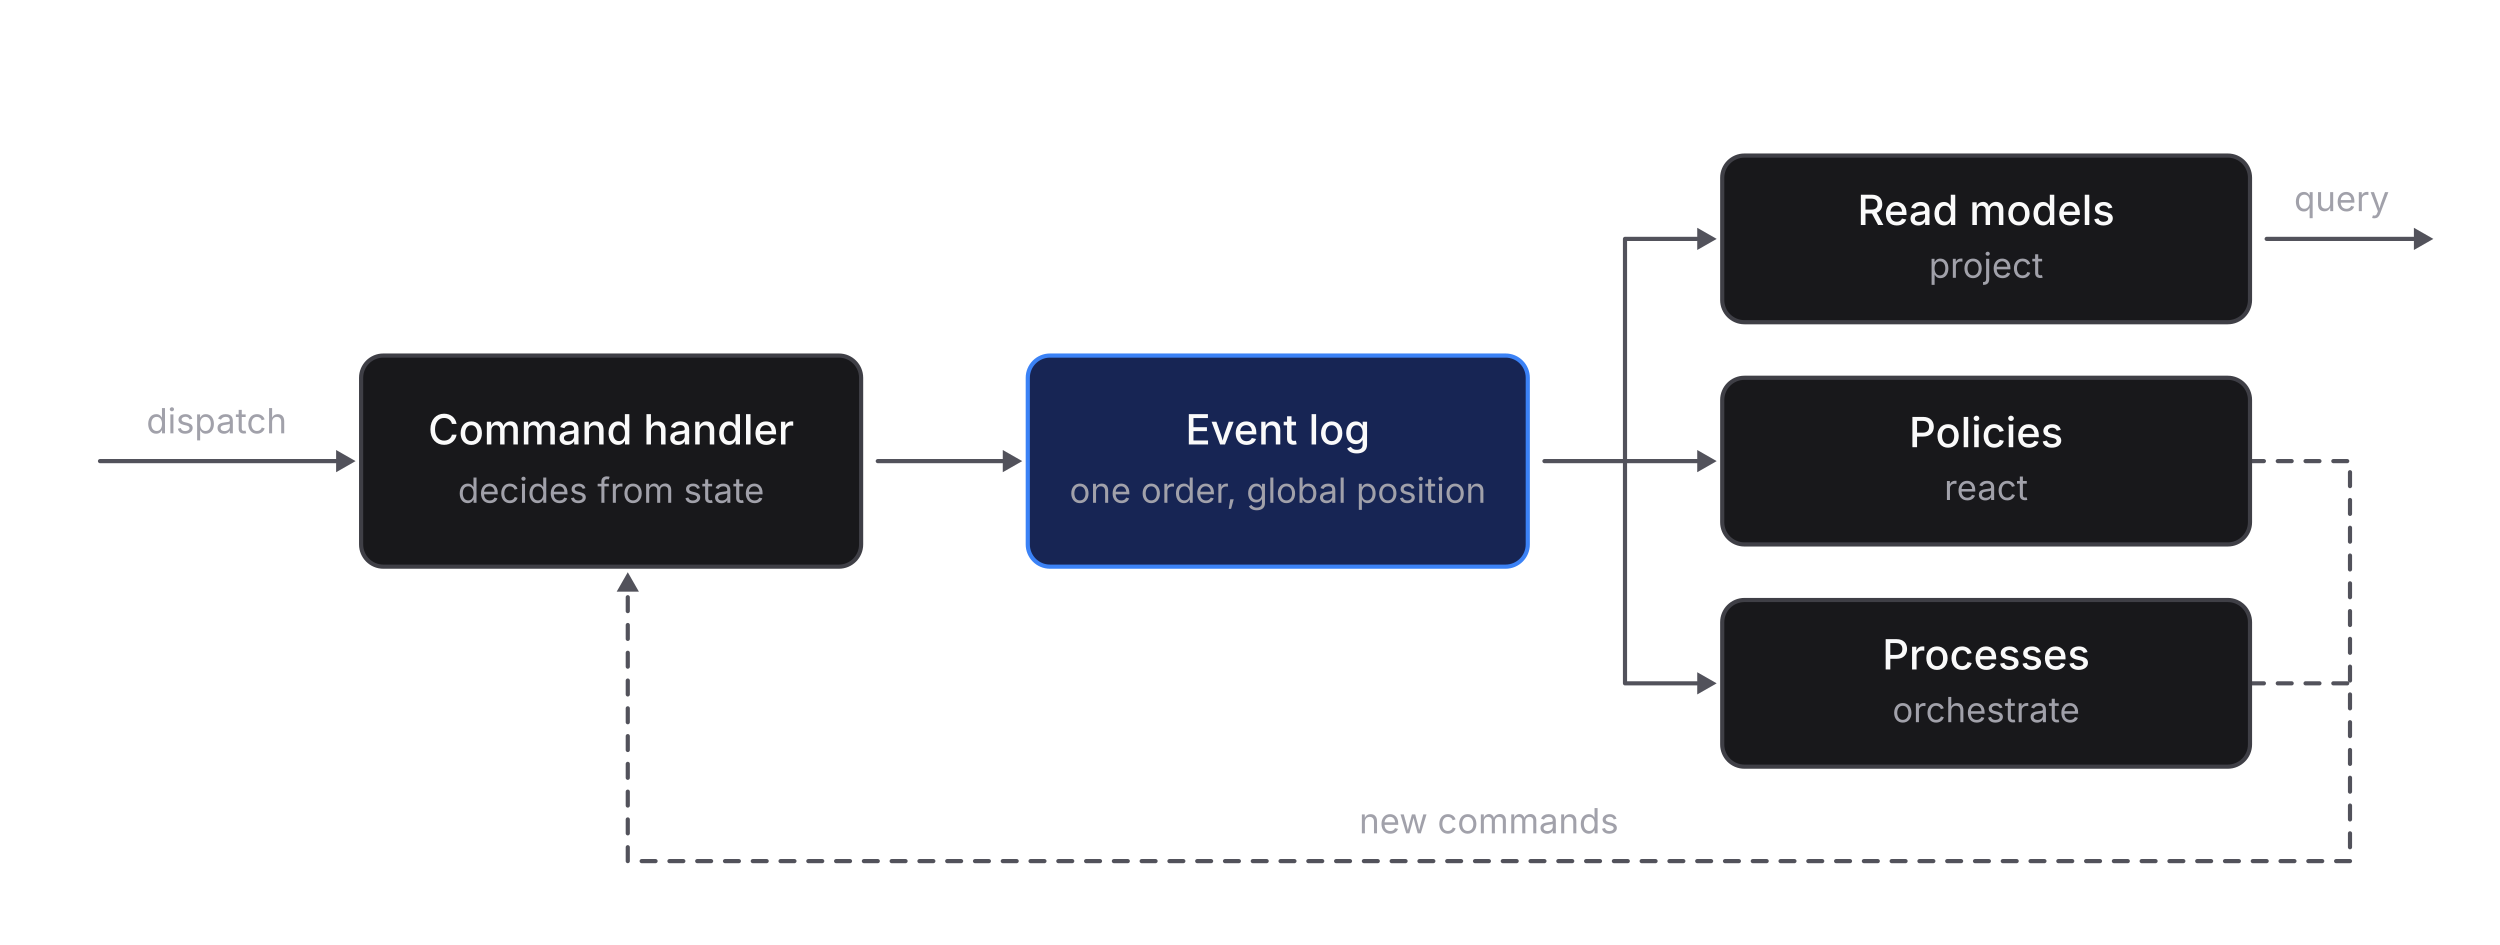
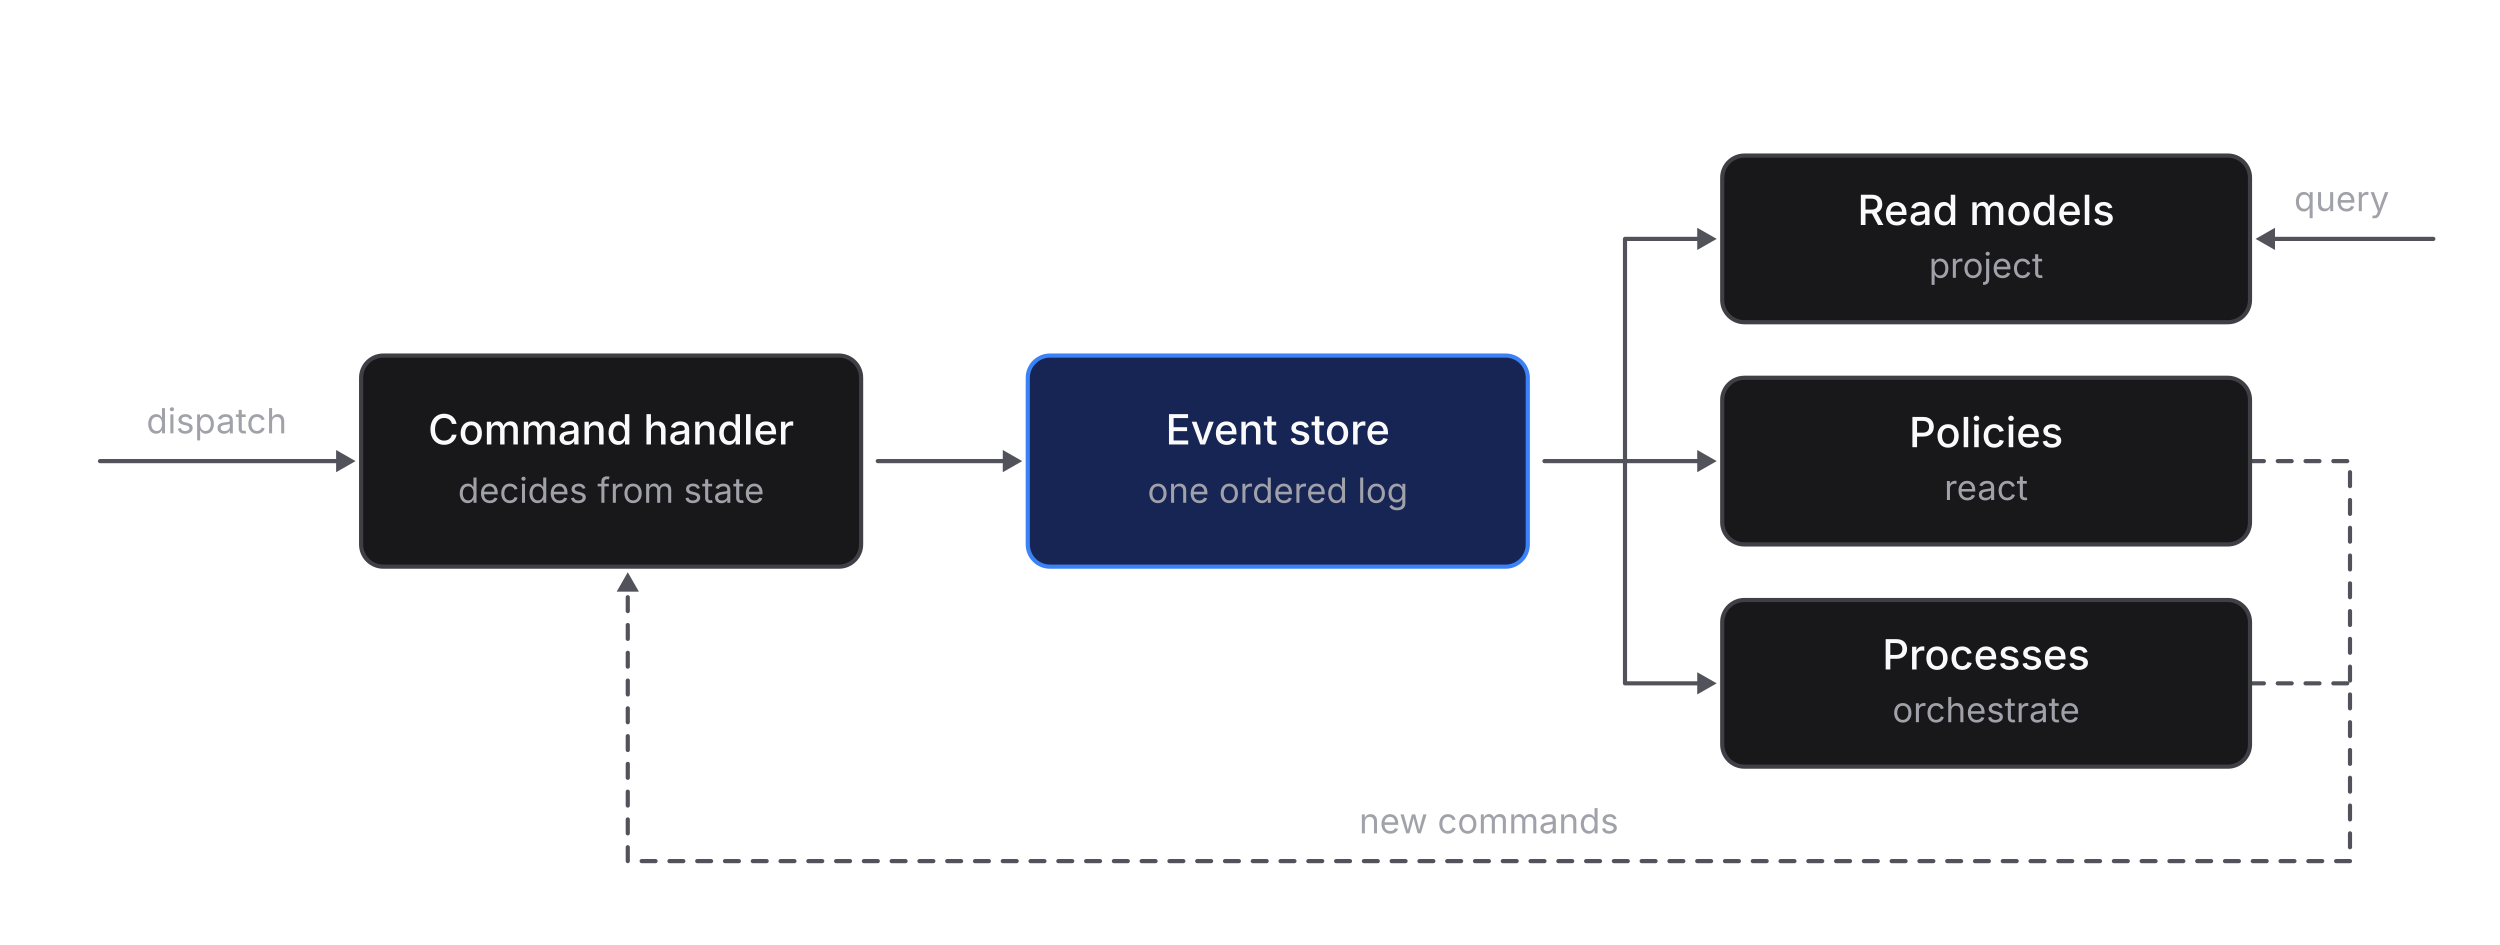
- <svg xmlns="http://www.w3.org/2000/svg" width="900" height="340" viewBox="0 0 900 340" role="img" aria-label="A command is handled by an aggregate, the events it returns are appended to one ordered log, and read models, policies and processes subscribe to that log">
+ <svg xmlns="http://www.w3.org/2000/svg" width="900" height="340" viewBox="0 0 900 340" role="img" aria-label="A command is handled by an aggregate, the events it returns are appended to the event store as one ordered log, and read models, policies and processes subscribe to that log">
  <g font-family="Inter, system-ui, -apple-system, 'Segoe UI', sans-serif">
    <g stroke="#52525b" stroke-width="1.5" fill="none" stroke-linecap="round" stroke-linejoin="round">
      <path d="M36 166 H121" />
      <path d="M316 166 H361" />
      <path d="M556 166 H585" />
      <path d="M585 166 V86 H611" />
      <path d="M585 166 H611" />
      <path d="M585 166 V246 H611" />
-       <path d="M816 86 H869" />
+       <path d="M876 86 H819" />
    </g>
    <g stroke="#52525b" stroke-width="1.5" fill="none" stroke-linecap="round" stroke-linejoin="round" stroke-dasharray="5 5">
      <path d="M810 166 H846 V310 H226 V213" />
      <path d="M810 246 H846" />
    </g>
    <g fill="#52525b">
      <path d="M128 166 L121 162 L121 170 Z" />
      <path d="M368 166 L361 162 L361 170 Z" />
      <path d="M618 86 L611 82 L611 90 Z" />
      <path d="M618 166 L611 162 L611 170 Z" />
      <path d="M618 246 L611 242 L611 250 Z" />
-       <path d="M876 86 L869 82 L869 90 Z" />
+       <path d="M812 86 L819 82 L819 90 Z" />
      <path d="M226 206 L222 213 L230 213 Z" />
    </g>
    <g fill="#a1a1aa" font-size="12.5" text-anchor="middle">
      <text x="78" y="156">dispatch</text>
      <text x="843" y="76">query</text>
      <text x="536" y="300">new commands</text>
    </g>
    <g stroke="#3f3f46" fill="#18181b" stroke-width="1.5">
      <rect x="130" y="128" width="180" height="76" rx="8" />
      <rect x="620" y="56" width="190" height="60" rx="8" />
      <rect x="620" y="136" width="190" height="60" rx="8" />
      <rect x="620" y="216" width="190" height="60" rx="8" />
    </g>
    <rect x="370" y="128" width="180" height="76" rx="8" stroke="#3b82f6" fill="#172554" stroke-width="1.5" />
    <g text-anchor="middle">
      <g fill="#fafafa" font-size="15" font-weight="500">
        <text x="220" y="160">Command handler</text>
-         <text x="460" y="160">Event log</text>
+         <text x="460" y="160">Event store</text>
        <text x="715" y="81">Read models</text>
        <text x="715" y="161">Policies</text>
        <text x="715" y="241">Processes</text>
      </g>
      <g fill="#a1a1aa" font-size="12.5">
        <text x="220" y="181">decides from state</text>
-         <text x="460" y="181">one order, global position</text>
+         <text x="460" y="181">one ordered log</text>
        <text x="715" y="100">project</text>
        <text x="715" y="180">react</text>
        <text x="715" y="260">orchestrate</text>
      </g>
    </g>
  </g>
</svg>
